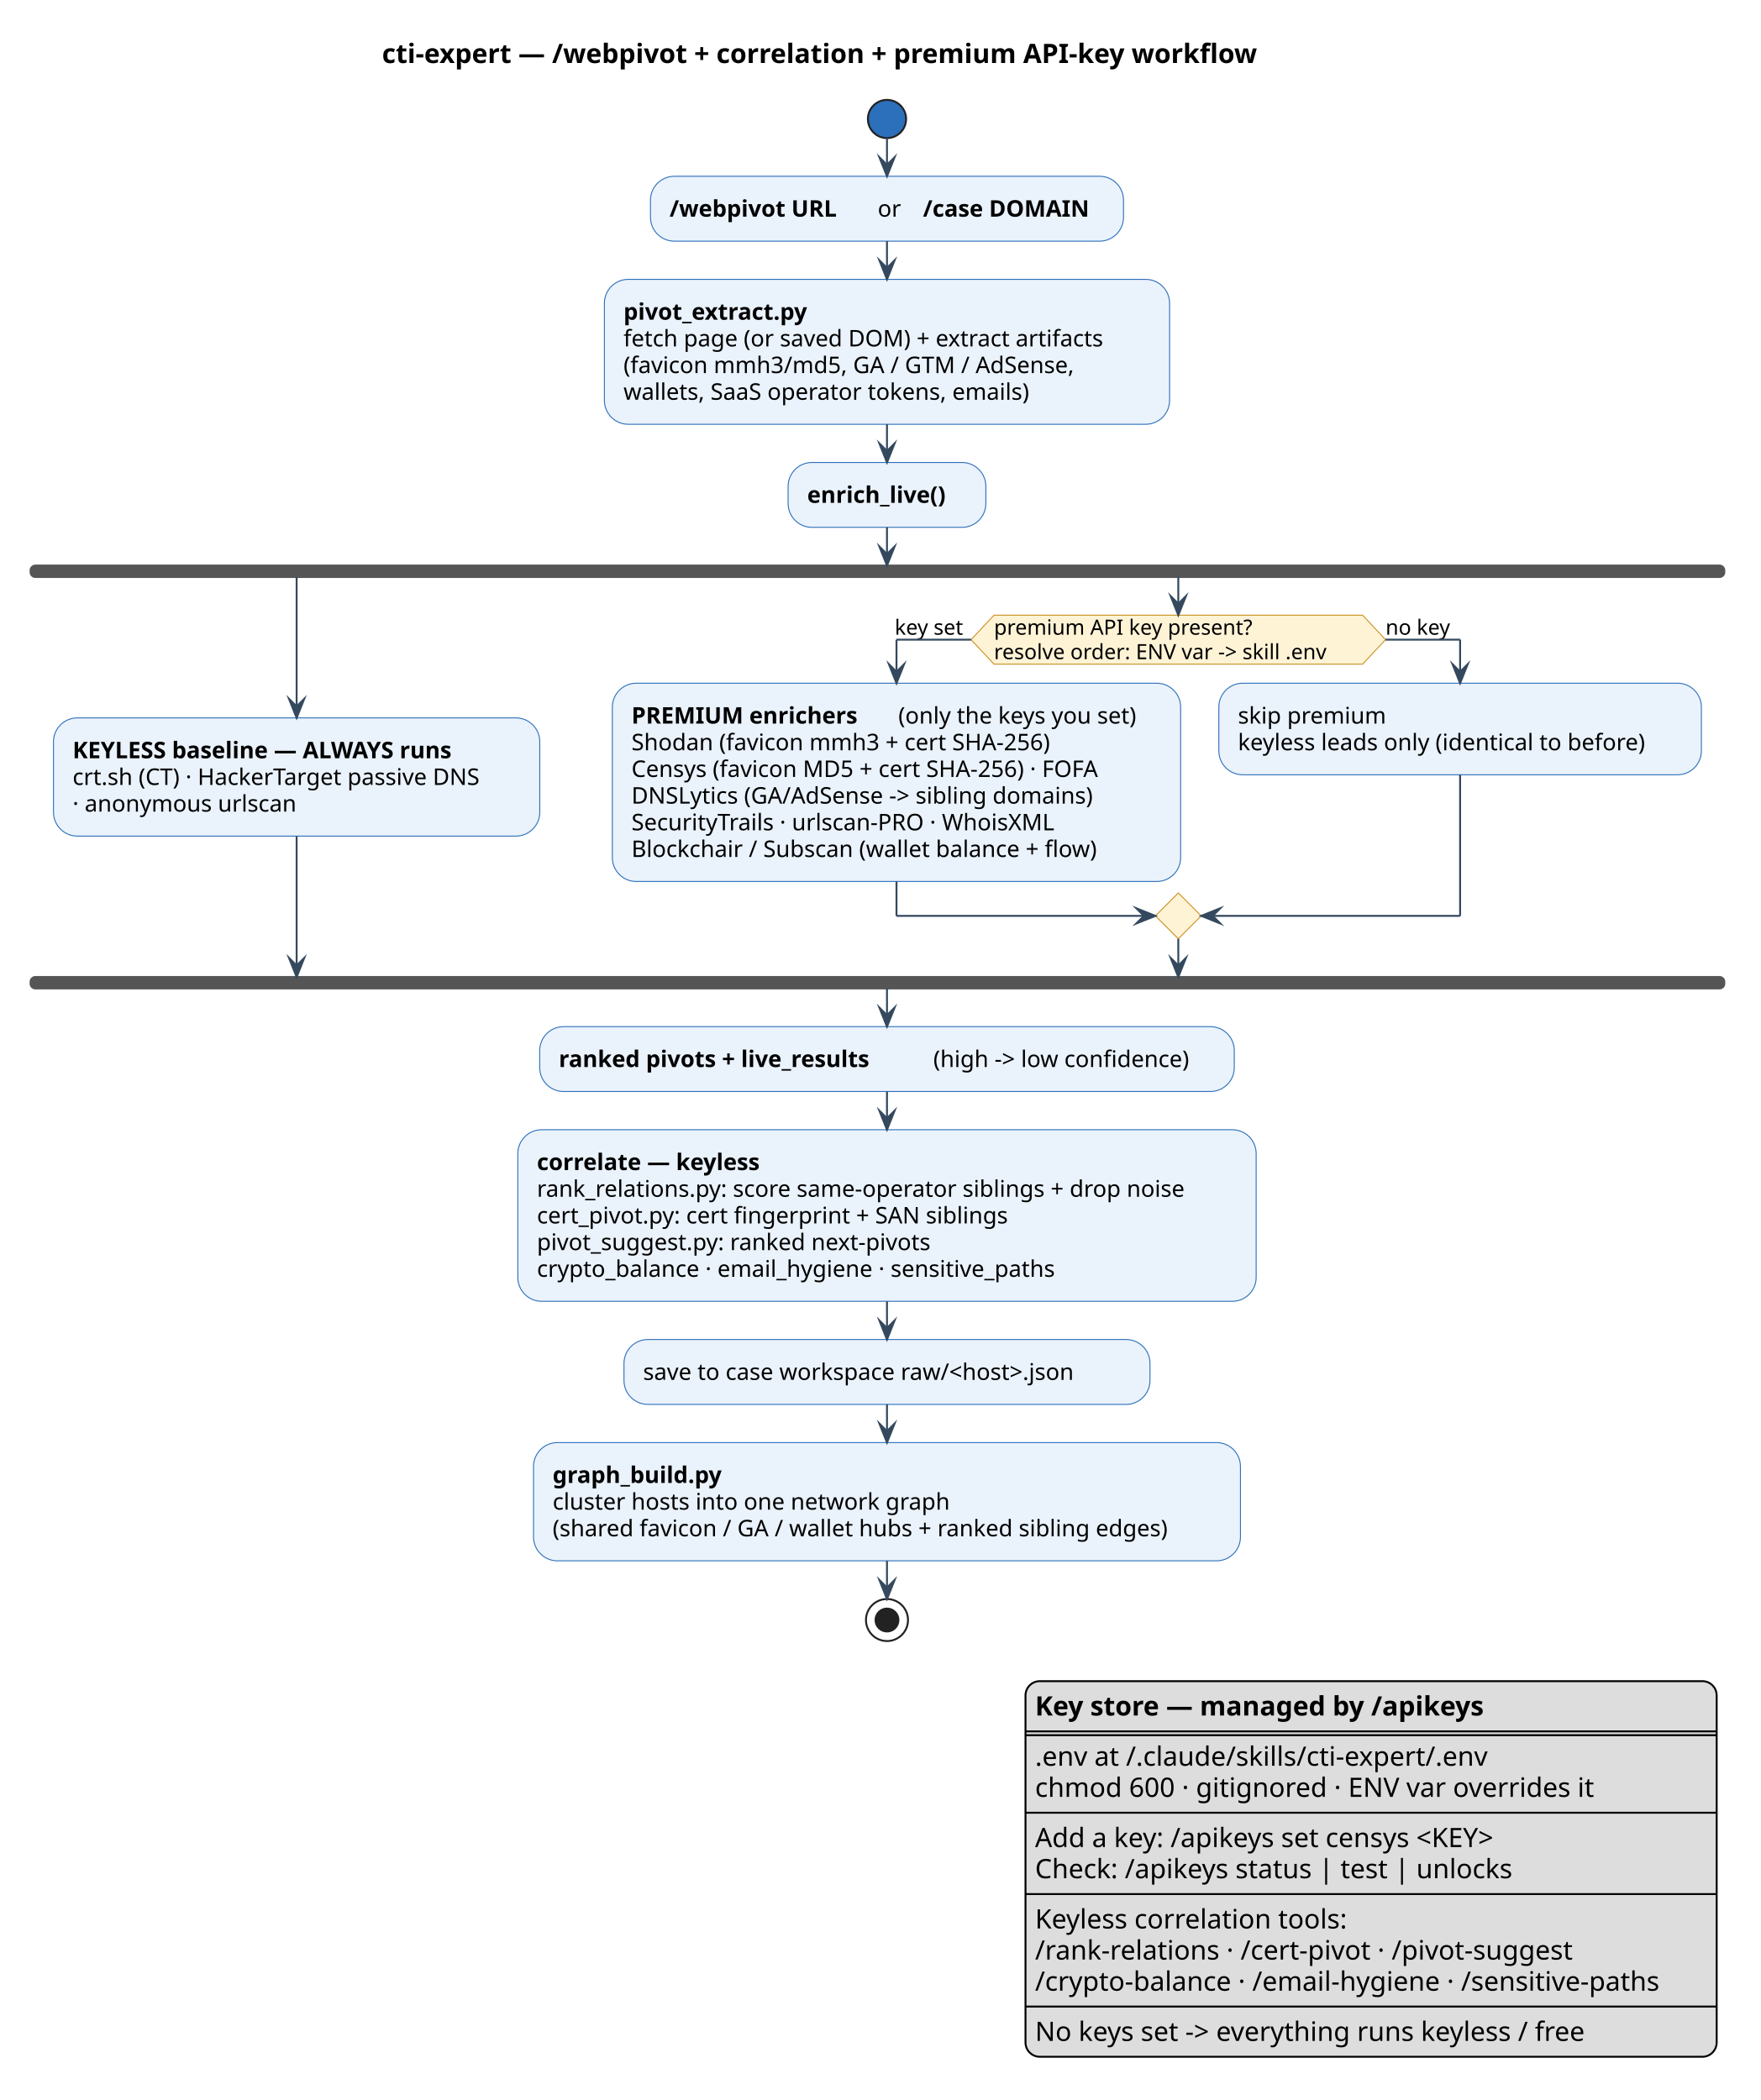
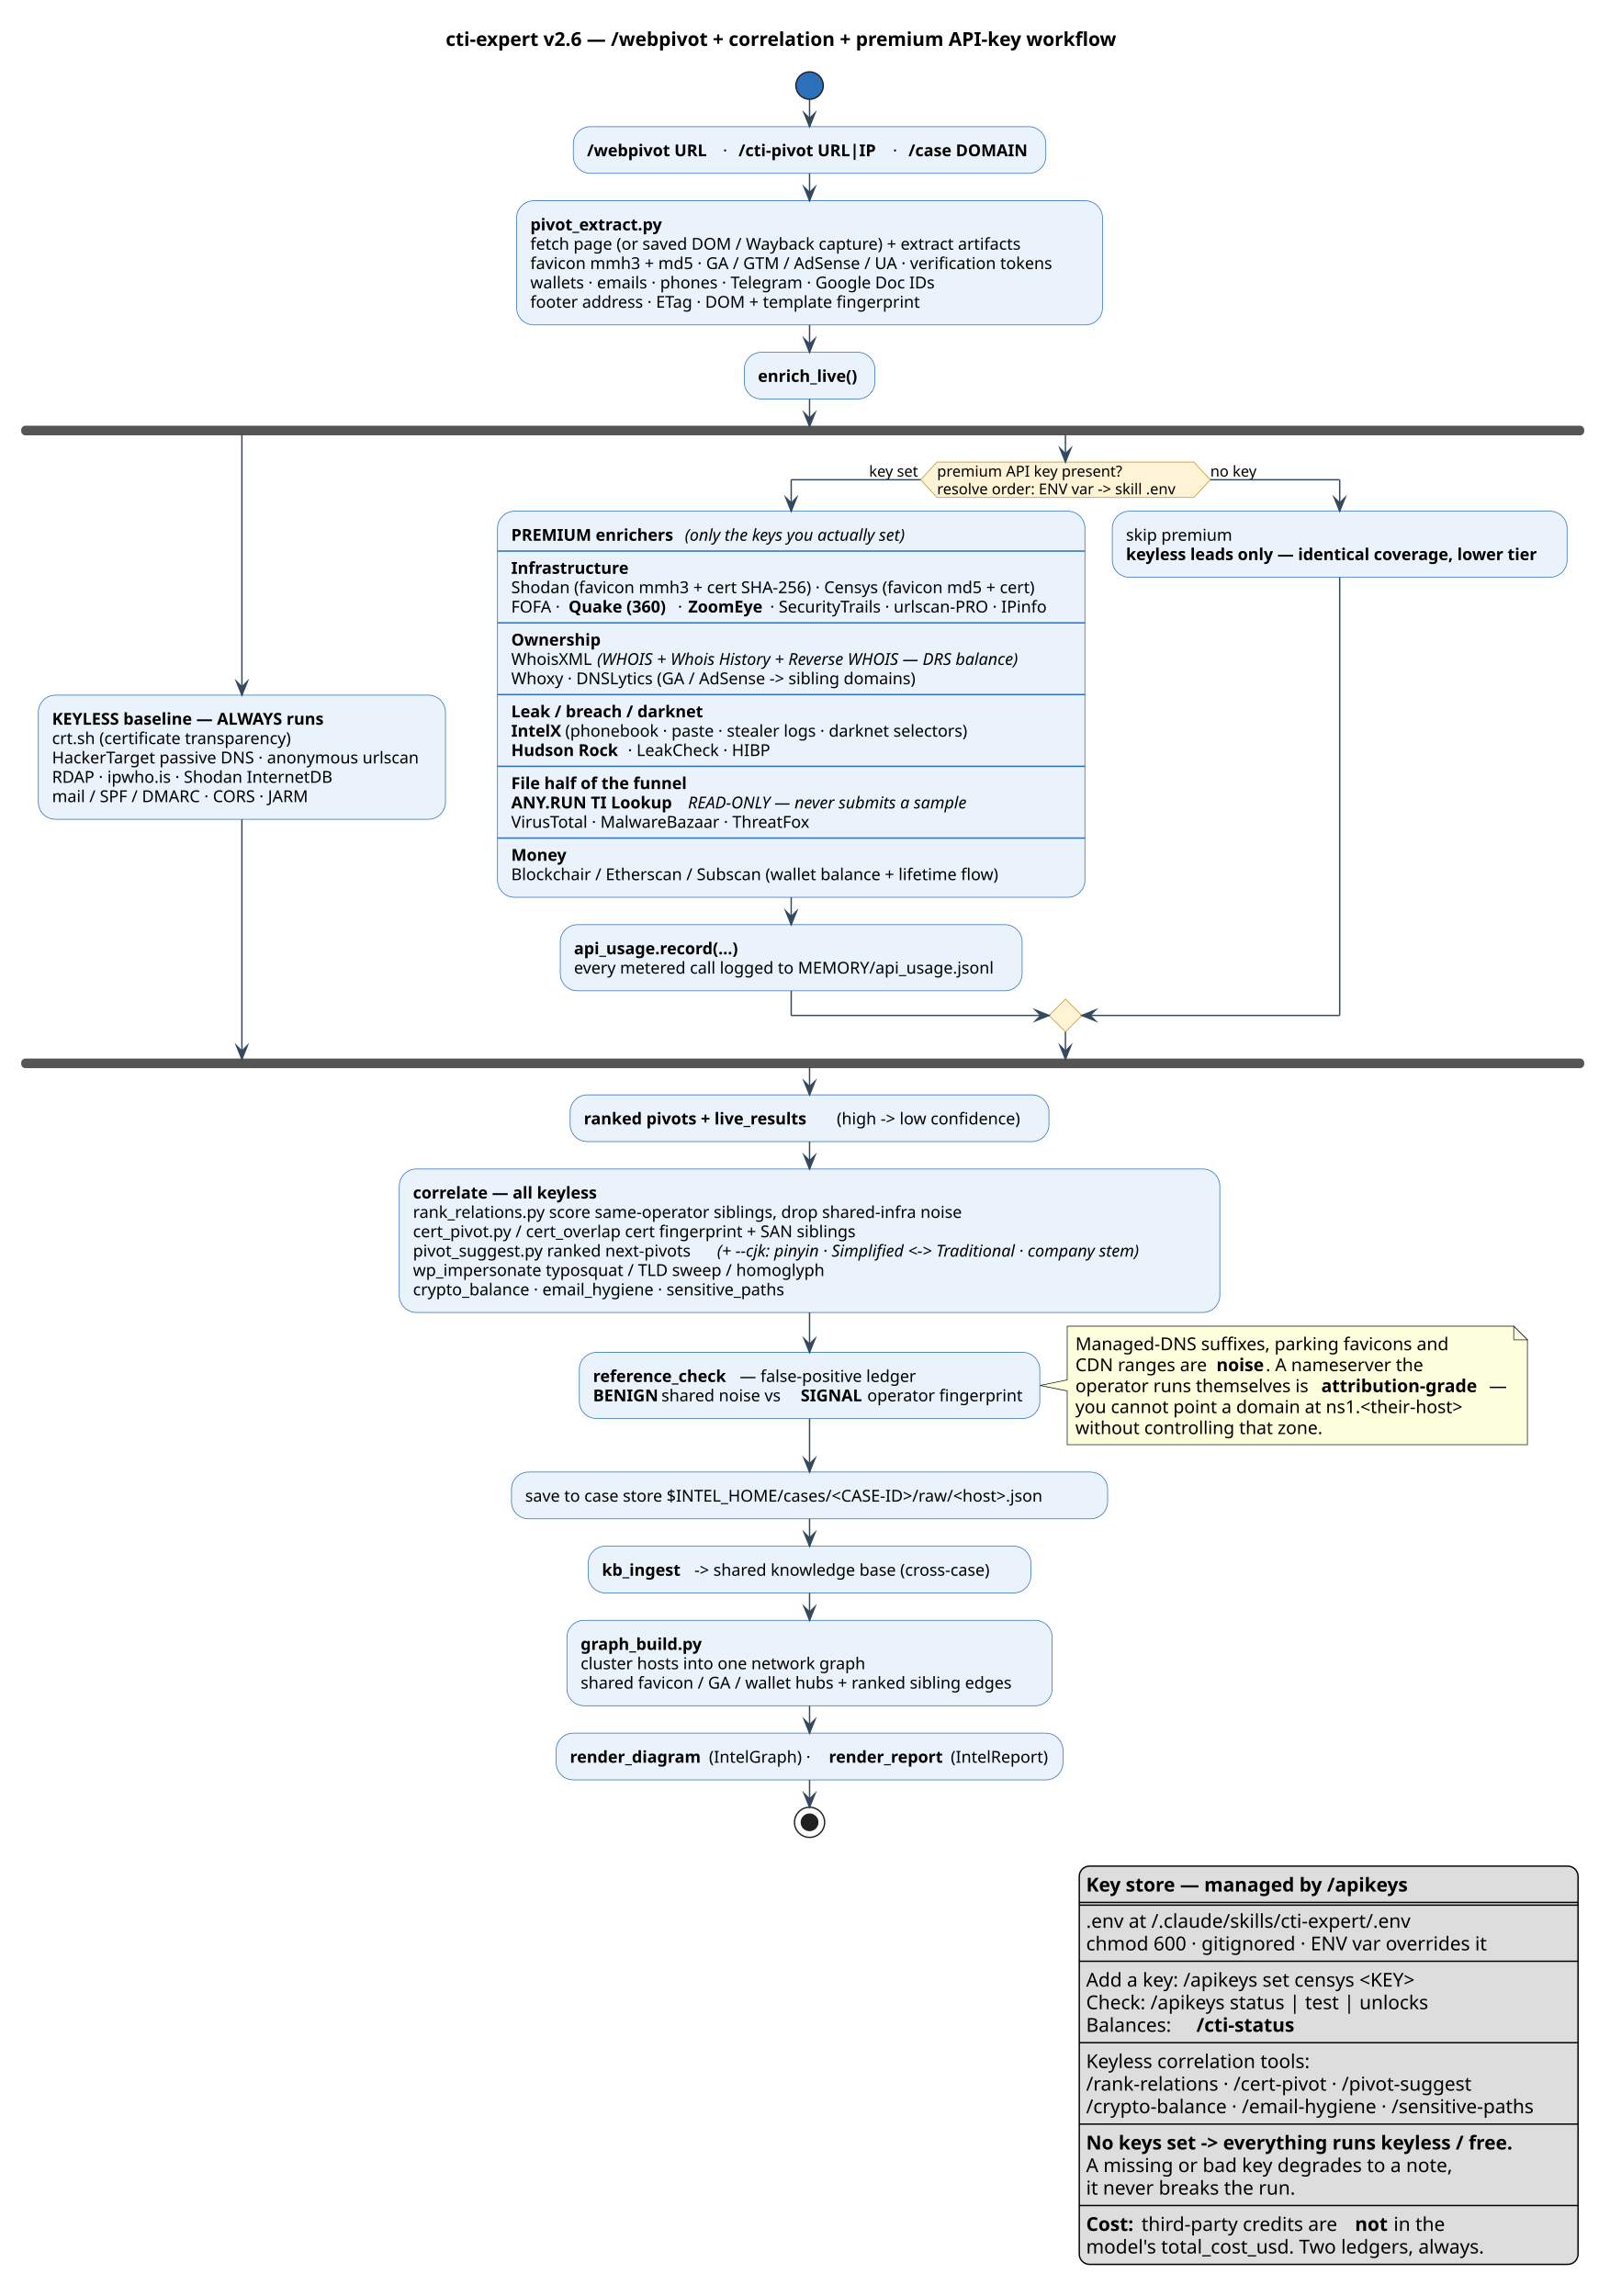
- <svg xmlns="http://www.w3.org/2000/svg" version="1.1" data-diagram-type="ACTIVITY" style="width:1440px;height:1718px;background:#FFFFFF;" width="1440.625px" height="1718.75px" viewBox="0 0 1440 1718" zoomAndPan="magnify" preserveAspectRatio="none" contentStyleType="text/css">
+ <svg xmlns="http://www.w3.org/2000/svg" contentStyleType="text/css" data-diagram-type="ACTIVITY" height="2620.312px" preserveAspectRatio="none" style="width:1837px;height:2620px;background:#FFFFFF;" version="1.1" viewBox="0 0 1837 2620" width="1837.5px" zoomAndPan="magnify">
  <defs />
-   <g font-family="sans-serif" lengthAdjust="spacing">
+   <g>
    <g class="title" data-source-line="1">
-       <text x="312.469" y="51.555" fill="#000" font-size="21.875" textLength="813.551" font-weight="700" font-family="'Segoe UI'">cti-expert — /webpivot + correlation + premium API-key workflow</text>
+       <text fill="#000000" font-family="'Segoe UI'" font-size="21.875" font-weight="700" lengthAdjust="spacing" textLength="817.824" x="508.617" y="52.399">cti-expert v2.6 — /webpivot + correlation + premium API-key workflow</text>
    </g>
-     <ellipse cx="725.494" cy="97.339" rx="15.625" ry="15.625" fill="#2C6FBB" style="stroke:#222;stroke-width:1.563;" />
-     <rect x="532.037" y="144.214" width="386.914" height="53.076" fill="#EAF2FB" style="stroke:#2C6FBB;stroke-width:0.781;" rx="19.531" ry="19.531" />
-     <text x="547.662" y="177.243" fill="#000" font-size="18.75" textLength="152.362" font-weight="700" font-family="'Segoe UI'">/webpivot URL</text>
-     <text x="717.905" y="177.243" fill="#000" font-size="18.75" textLength="19.18" font-family="'Segoe UI'">or</text>
-     <text x="754.965" y="177.243" fill="#000" font-size="18.75" textLength="148.361" font-weight="700" font-family="'Segoe UI'">/case DOMAIN</text>
-     <rect x="494.35" y="228.54" width="462.289" height="118.555" fill="#EAF2FB" style="stroke:#2C6FBB;stroke-width:0.781;" rx="19.531" ry="19.531" />
-     <text x="509.975" y="261.569" fill="#000" font-size="18.75" textLength="171.808" font-weight="700" font-family="'Segoe UI'">pivot_extract.py</text>
-     <text x="509.975" y="283.395" fill="#000" font-size="18.75" textLength="431.039" font-family="'Segoe UI'">fetch page (or saved DOM) + extract artifacts</text>
-     <text x="509.975" y="305.222" fill="#000" font-size="18.75" textLength="395.316" font-family="'Segoe UI'">(favicon mmh3/md5, GA / GTM / AdSense,</text>
-     <text x="509.975" y="327.048" fill="#000" font-size="18.75" textLength="360.745" font-family="'Segoe UI'">wallets, SaaS operator tokens, emails)</text>
-     <rect x="644.615" y="378.345" width="161.758" height="53.076" fill="#EAF2FB" style="stroke:#2C6FBB;stroke-width:0.781;" rx="19.531" ry="19.531" />
-     <text x="660.24" y="411.374" fill="#000" font-size="18.75" textLength="130.508" font-weight="700" font-family="'Segoe UI'">enrich_live()</text>
-     <rect x="25" y="462.671" width="1385.364" height="9.375" fill="#555" style="stroke:#555;stroke-width:1.563;" rx="3.906" ry="3.906" />
-     <rect x="43.75" y="587.292" width="397.745" height="96.729" fill="#EAF2FB" style="stroke:#2C6FBB;stroke-width:0.781;" rx="19.531" ry="19.531" />
-     <text x="59.375" y="620.322" fill="#000" font-size="18.75" textLength="362.247" font-weight="700" font-family="'Segoe UI'">KEYLESS baseline — ALWAYS runs</text>
-     <text x="59.375" y="642.148" fill="#000" font-size="18.75" textLength="366.495" font-family="'Segoe UI'">crt.sh (CT) · HackerTarget passive DNS</text>
-     <text x="59.375" y="663.974" fill="#000" font-size="18.75" textLength="195.346" font-family="'Segoe UI'">· anonymous urlscan</text>
-     <polygon points="813.007,503.296,1114.527,503.296,1133.277,523.303,1114.527,543.311,813.007,543.311,794.257,523.303,813.007,503.296" fill="#FFF3D6" style="stroke:#C8901F;stroke-width:0.781;stroke-linejoin:miter;stroke-miterlimit:10;" />
-     <text x="813.007" y="519.25" fill="#000" font-size="17.188" textLength="226.82" font-family="'Segoe UI'">premium API key present?</text>
-     <text x="813.007" y="539.257" fill="#000" font-size="17.188" textLength="301.52" font-family="'Segoe UI'">resolve order: ENV var -&gt; skill .env</text>
-     <text x="731.827" y="519.25" fill="#000" font-size="17.188" textLength="62.431" font-family="'Segoe UI'">key set</text>
-     <text x="1133.277" y="519.25" fill="#000" font-size="17.188" textLength="57.571" font-family="'Segoe UI'">no key</text>
-     <rect x="500.87" y="558.936" width="464.798" height="162.207" fill="#EAF2FB" style="stroke:#2C6FBB;stroke-width:0.781;" rx="19.531" ry="19.531" />
-     <text x="516.495" y="591.965" fill="#000" font-size="18.75" textLength="206.36" font-weight="700" font-family="'Segoe UI'">PREMIUM enrichers</text>
-     <text x="734.775" y="591.965" fill="#000" font-size="18.75" textLength="215.268" font-family="'Segoe UI'">(only the keys you set)</text>
-     <text x="516.495" y="613.791" fill="#000" font-size="18.75" textLength="377.362" font-family="'Segoe UI'">Shodan (favicon mmh3 + cert SHA-256)</text>
-     <text x="516.495" y="635.617" fill="#000" font-size="18.75" textLength="423.212" font-family="'Segoe UI'">Censys (favicon MD5 + cert SHA-256) · FOFA</text>
-     <text x="516.495" y="657.443" fill="#000" font-size="18.75" textLength="411.594" font-family="'Segoe UI'">DNSLytics (GA/AdSense -&gt; sibling domains)</text>
-     <text x="516.495" y="679.269" fill="#000" font-size="18.75" textLength="374.048" font-family="'Segoe UI'">SecurityTrails · urlscan-PRO · WhoisXML</text>
-     <text x="516.495" y="701.096" fill="#000" font-size="18.75" textLength="417.435" font-family="'Segoe UI'">Blockchair / Subscan (wallet balance + flow)</text>
-     <rect x="996.918" y="558.936" width="394.696" height="74.902" fill="#EAF2FB" style="stroke:#2C6FBB;stroke-width:0.781;" rx="19.531" ry="19.531" />
-     <text x="1012.543" y="591.965" fill="#000" font-size="18.75" textLength="128.467" font-family="'Segoe UI'">skip premium</text>
-     <text x="1012.543" y="613.791" fill="#000" font-size="18.75" textLength="363.446" font-family="'Segoe UI'">keyless leads only (identical to before)</text>
-     <polygon points="963.767,730.518,982.517,749.268,963.767,768.018,945.017,749.268,963.767,730.518" fill="#FFF3D6" style="stroke:#C8901F;stroke-width:0.781;stroke-linejoin:miter;stroke-miterlimit:10;" />
-     <rect x="25" y="799.268" width="1385.364" height="9.375" fill="#555" style="stroke:#555;stroke-width:1.563;" rx="3.906" ry="3.906" />
-     <rect x="441.441" y="839.893" width="568.106" height="53.076" fill="#EAF2FB" style="stroke:#2C6FBB;stroke-width:0.781;" rx="19.531" ry="19.531" />
-     <text x="457.066" y="872.922" fill="#000" font-size="18.75" textLength="294.415" font-weight="700" font-family="'Segoe UI'">ranked pivots + live_results</text>
-     <text x="763.402" y="872.922" fill="#000" font-size="18.75" textLength="230.521" font-family="'Segoe UI'">(high -&gt; low confidence)</text>
-     <rect x="423.543" y="924.219" width="603.903" height="140.381" fill="#EAF2FB" style="stroke:#2C6FBB;stroke-width:0.781;" rx="19.531" ry="19.531" />
-     <text x="439.168" y="957.248" fill="#000" font-size="18.75" textLength="206.644" font-weight="700" font-family="'Segoe UI'">correlate — keyless</text>
-     <text x="439.168" y="979.074" fill="#000" font-size="18.75" textLength="572.653" font-family="'Segoe UI'">rank_relations.py: score same-operator siblings + drop noise</text>
-     <text x="439.168" y="1000.9" fill="#000" font-size="18.75" textLength="419.504" font-family="'Segoe UI'">cert_pivot.py: cert fingerprint + SAN siblings</text>
-     <text x="439.168" y="1022.726" fill="#000" font-size="18.75" textLength="348.523" font-family="'Segoe UI'">pivot_suggest.py: ranked next-pivots</text>
-     <text x="439.168" y="1044.553" fill="#000" font-size="18.75" textLength="460.052" font-family="'Segoe UI'">crypto_balance · email_hygiene · sensitive_paths</text>
-     <rect x="510.371" y="1095.85" width="430.246" height="53.076" fill="#EAF2FB" style="stroke:#2C6FBB;stroke-width:0.781;" rx="19.531" ry="19.531" />
-     <text x="525.996" y="1128.879" fill="#000" font-size="18.75" textLength="398.996" font-family="'Segoe UI'">save to case workspace   raw/&lt;host&gt;.json</text>
-     <rect x="436.392" y="1180.176" width="578.204" height="96.729" fill="#EAF2FB" style="stroke:#2C6FBB;stroke-width:0.781;" rx="19.531" ry="19.531" />
-     <text x="452.017" y="1213.205" fill="#000" font-size="18.75" textLength="157.278" font-weight="700" font-family="'Segoe UI'">graph_build.py</text>
-     <text x="452.017" y="1235.031" fill="#000" font-size="18.75" textLength="345.648" font-family="'Segoe UI'">cluster hosts into one network graph</text>
-     <text x="452.017" y="1256.857" fill="#000" font-size="18.75" textLength="546.954" font-family="'Segoe UI'">(shared favicon / GA / wallet hubs + ranked sibling edges)</text>
-     <ellipse cx="725.494" cy="1325.342" rx="17.188" ry="17.188" fill="none" style="stroke:#222;stroke-width:1.563;" />
-     <ellipse cx="725.494" cy="1325.342" rx="9.375" ry="9.375" fill="#222" style="stroke:#222;stroke-width:1.563;" />
-     <line x1="725.494" y1="112.964" x2="725.494" y2="144.214" style="stroke:#34495E;stroke-width:1.563;" />
-     <polygon points="719.244,128.589,725.494,144.214,731.744,128.589,725.494,134.839" fill="#34495E" style="stroke:#34495E;stroke-width:1.563;stroke-linejoin:miter;stroke-miterlimit:10;" />
-     <line x1="725.494" y1="197.29" x2="725.494" y2="228.54" style="stroke:#34495E;stroke-width:1.563;" />
-     <polygon points="719.244,212.915,725.494,228.54,731.744,212.915,725.494,219.165" fill="#34495E" style="stroke:#34495E;stroke-width:1.563;stroke-linejoin:miter;stroke-miterlimit:10;" />
-     <line x1="725.494" y1="347.095" x2="725.494" y2="378.345" style="stroke:#34495E;stroke-width:1.563;" />
-     <polygon points="719.244,362.72,725.494,378.345,731.744,362.72,725.494,368.97" fill="#34495E" style="stroke:#34495E;stroke-width:1.563;stroke-linejoin:miter;stroke-miterlimit:10;" />
-     <line x1="794.257" y1="523.303" x2="733.269" y2="523.303" style="stroke:#34495E;stroke-width:1.563;" />
-     <line x1="733.269" y1="523.303" x2="733.269" y2="558.936" style="stroke:#34495E;stroke-width:1.563;" />
-     <polygon points="727.019,543.311,733.269,558.936,739.519,543.311,733.269,549.561" fill="#34495E" style="stroke:#34495E;stroke-width:1.563;stroke-linejoin:miter;stroke-miterlimit:10;" />
-     <line x1="1133.277" y1="523.303" x2="1194.266" y2="523.303" style="stroke:#34495E;stroke-width:1.563;" />
-     <line x1="1194.266" y1="523.303" x2="1194.266" y2="558.936" style="stroke:#34495E;stroke-width:1.563;" />
-     <polygon points="1188.016,543.311,1194.266,558.936,1200.516,543.311,1194.266,549.561" fill="#34495E" style="stroke:#34495E;stroke-width:1.563;stroke-linejoin:miter;stroke-miterlimit:10;" />
-     <line x1="733.269" y1="721.143" x2="733.269" y2="749.268" style="stroke:#34495E;stroke-width:1.563;" />
-     <line x1="733.269" y1="749.268" x2="945.017" y2="749.268" style="stroke:#34495E;stroke-width:1.563;" />
-     <polygon points="929.392,743.018,945.017,749.268,929.392,755.518,935.642,749.268" fill="#34495E" style="stroke:#34495E;stroke-width:1.563;stroke-linejoin:miter;stroke-miterlimit:10;" />
-     <line x1="1194.266" y1="633.838" x2="1194.266" y2="749.268" style="stroke:#34495E;stroke-width:1.563;" />
-     <line x1="1194.266" y1="749.268" x2="982.517" y2="749.268" style="stroke:#34495E;stroke-width:1.563;" />
-     <polygon points="998.142,743.018,982.517,749.268,998.142,755.518,991.892,749.268" fill="#34495E" style="stroke:#34495E;stroke-width:1.563;stroke-linejoin:miter;stroke-miterlimit:10;" />
-     <line x1="242.622" y1="472.046" x2="242.622" y2="587.292" style="stroke:#34495E;stroke-width:1.563;" />
-     <polygon points="236.372,571.667,242.622,587.292,248.872,571.667,242.622,577.917" fill="#34495E" style="stroke:#34495E;stroke-width:1.563;stroke-linejoin:miter;stroke-miterlimit:10;" />
-     <line x1="963.767" y1="472.046" x2="963.767" y2="503.296" style="stroke:#34495E;stroke-width:1.563;" />
-     <polygon points="957.517,487.671,963.767,503.296,970.017,487.671,963.767,493.921" fill="#34495E" style="stroke:#34495E;stroke-width:1.563;stroke-linejoin:miter;stroke-miterlimit:10;" />
-     <line x1="242.622" y1="684.021" x2="242.622" y2="799.268" style="stroke:#34495E;stroke-width:1.563;" />
-     <polygon points="236.372,783.643,242.622,799.268,248.872,783.643,242.622,789.893" fill="#34495E" style="stroke:#34495E;stroke-width:1.563;stroke-linejoin:miter;stroke-miterlimit:10;" />
-     <line x1="963.767" y1="768.018" x2="963.767" y2="799.268" style="stroke:#34495E;stroke-width:1.563;" />
-     <polygon points="957.517,783.643,963.767,799.268,970.017,783.643,963.767,789.893" fill="#34495E" style="stroke:#34495E;stroke-width:1.563;stroke-linejoin:miter;stroke-miterlimit:10;" />
-     <line x1="725.494" y1="431.421" x2="725.494" y2="462.671" style="stroke:#34495E;stroke-width:1.563;" />
-     <polygon points="719.244,447.046,725.494,462.671,731.744,447.046,725.494,453.296" fill="#34495E" style="stroke:#34495E;stroke-width:1.563;stroke-linejoin:miter;stroke-miterlimit:10;" />
-     <line x1="725.494" y1="808.643" x2="725.494" y2="839.893" style="stroke:#34495E;stroke-width:1.563;" />
-     <polygon points="719.244,824.268,725.494,839.893,731.744,824.268,725.494,830.518" fill="#34495E" style="stroke:#34495E;stroke-width:1.563;stroke-linejoin:miter;stroke-miterlimit:10;" />
-     <line x1="725.494" y1="892.969" x2="725.494" y2="924.219" style="stroke:#34495E;stroke-width:1.563;" />
-     <polygon points="719.244,908.594,725.494,924.219,731.744,908.594,725.494,914.844" fill="#34495E" style="stroke:#34495E;stroke-width:1.563;stroke-linejoin:miter;stroke-miterlimit:10;" />
-     <line x1="725.494" y1="1064.6" x2="725.494" y2="1095.85" style="stroke:#34495E;stroke-width:1.563;" />
-     <polygon points="719.244,1080.225,725.494,1095.85,731.744,1080.225,725.494,1086.475" fill="#34495E" style="stroke:#34495E;stroke-width:1.563;stroke-linejoin:miter;stroke-miterlimit:10;" />
-     <line x1="725.494" y1="1148.926" x2="725.494" y2="1180.176" style="stroke:#34495E;stroke-width:1.563;" />
-     <polygon points="719.244,1164.551,725.494,1180.176,731.744,1164.551,725.494,1170.801" fill="#34495E" style="stroke:#34495E;stroke-width:1.563;stroke-linejoin:miter;stroke-miterlimit:10;" />
-     <line x1="725.494" y1="1276.904" x2="725.494" y2="1308.154" style="stroke:#34495E;stroke-width:1.563;" />
-     <polygon points="719.244,1292.529,725.494,1308.154,731.744,1292.529,725.494,1298.779" fill="#34495E" style="stroke:#34495E;stroke-width:1.563;stroke-linejoin:miter;stroke-miterlimit:10;" />
-     <g class="legend" data-source-line="36">
-       <rect x="838.783" y="1375.342" width="565.331" height="307.3" fill="#DDD" style="stroke:#000;stroke-width:1.563;" rx="11.719" ry="11.719" />
-       <text x="846.596" y="1403.459" fill="#000" font-size="21.875" textLength="416.661" font-weight="700" font-family="'Segoe UI'">Key store — managed by /apikeys</text>
-       <line x1="838.783" y1="1416.431" x2="1404.114" y2="1416.431" style="stroke:#000;stroke-width:1.563;" />
-       <line x1="838.783" y1="1419.556" x2="1404.114" y2="1419.556" style="stroke:#000;stroke-width:1.563;" />
-       <text x="846.596" y="1444.548" fill="#000" font-size="21.875" textLength="399.069" font-family="'Segoe UI'">.env at /.claude/skills/cti-expert/.env</text>
-       <text x="846.596" y="1470.012" fill="#000" font-size="21.875" textLength="495.584" font-family="'Segoe UI'">chmod 600 · gitignored · ENV var overrides it</text>
-       <line x1="838.783" y1="1482.983" x2="1404.114" y2="1482.983" style="stroke:#000;stroke-width:1.563;" />
-       <text x="846.596" y="1511.101" fill="#000" font-size="21.875" textLength="436.122" font-family="'Segoe UI'">Add a key:   /apikeys set censys &lt;KEY&gt;</text>
-       <text x="846.596" y="1536.565" fill="#000" font-size="21.875" textLength="456.555" font-family="'Segoe UI'">Check:       /apikeys status | test | unlocks</text>
-       <line x1="838.783" y1="1549.536" x2="1404.114" y2="1549.536" style="stroke:#000;stroke-width:1.563;" />
-       <text x="846.596" y="1577.654" fill="#000" font-size="21.875" textLength="275.414" font-family="'Segoe UI'">Keyless correlation tools:</text>
-       <text x="846.596" y="1603.117" fill="#000" font-size="21.875" textLength="470.932" font-family="'Segoe UI'">/rank-relations · /cert-pivot · /pivot-suggest</text>
-       <text x="846.596" y="1628.581" fill="#000" font-size="21.875" textLength="549.706" font-family="'Segoe UI'">/crypto-balance · /email-hygiene · /sensitive-paths</text>
-       <line x1="838.783" y1="1641.553" x2="1404.114" y2="1641.553" style="stroke:#000;stroke-width:1.563;" />
-       <text x="846.596" y="1669.67" fill="#000" font-size="21.875" textLength="507.974" font-family="'Segoe UI'">No keys set  -&gt;  everything runs keyless / free</text>
+     <ellipse cx="923.779" cy="97.638" fill="#2C6FBB" rx="15.625" ry="15.625" style="stroke:#222222;stroke-width:1.562;" />
+     <rect fill="#EAF2FB" height="53.333" rx="19.531" ry="19.531" style="stroke:#2C6FBB;stroke-width:0.781;" width="539.185" x="654.187" y="144.513" />
+     <text fill="#000000" font-family="'Segoe UI'" font-size="18.75" font-weight="700" lengthAdjust="spacing" textLength="143.234" x="669.812" y="178.265">/webpivot URL</text>
+     <text fill="#000000" font-family="'Segoe UI'" font-size="18.75" lengthAdjust="spacing" textLength="5.933" x="824.912" y="178.265">·</text>
+     <text fill="#000000" font-family="'Segoe UI'" font-size="18.75" font-weight="700" lengthAdjust="spacing" textLength="164.246" x="842.709" y="178.265">/cti-pivot URL|IP</text>
+     <text fill="#000000" font-family="'Segoe UI'" font-size="18.75" lengthAdjust="spacing" textLength="5.933" x="1018.82" y="178.265">·</text>
+     <text fill="#000000" font-family="'Segoe UI'" font-size="18.75" font-weight="700" lengthAdjust="spacing" textLength="141.129" x="1036.618" y="178.265">/case DOMAIN</text>
+     <rect fill="#EAF2FB" height="141.663" rx="19.531" ry="19.531" style="stroke:#2C6FBB;stroke-width:0.781;" width="668.494" x="589.533" y="229.095" />
+     <text fill="#000000" font-family="'Segoe UI'" font-size="18.75" font-weight="700" lengthAdjust="spacing" textLength="153.369" x="605.158" y="262.848">pivot_extract.py</text>
+     <text fill="#000000" font-family="'Segoe UI'" font-size="18.75" lengthAdjust="spacing" textLength="586.88" x="605.158" y="284.93">fetch page (or saved DOM / Wayback capture) + extract artifacts</text>
+     <text fill="#000000" font-family="'Segoe UI'" font-size="18.75" lengthAdjust="spacing" textLength="637.244" x="605.158" y="307.013">favicon mmh3 + md5 · GA / GTM / AdSense / UA · verification tokens</text>
+     <text fill="#000000" font-family="'Segoe UI'" font-size="18.75" lengthAdjust="spacing" textLength="484.717" x="605.158" y="329.096">wallets · emails · phones · Telegram · Google Doc IDs</text>
+     <text fill="#000000" font-family="'Segoe UI'" font-size="18.75" lengthAdjust="spacing" textLength="466.608" x="605.158" y="351.178">footer address · ETag · DOM + template fingerprint</text>
+     <rect fill="#EAF2FB" height="53.333" rx="19.531" ry="19.531" style="stroke:#2C6FBB;stroke-width:0.781;" width="149.042" x="849.258" y="402.008" />
+     <text fill="#000000" font-family="'Segoe UI'" font-size="18.75" font-weight="700" lengthAdjust="spacing" textLength="117.792" x="864.883" y="435.76">enrich_live()</text>
+     <rect fill="#555555" height="9.375" rx="3.906" ry="3.906" style="stroke:#555555;stroke-width:1.562;" width="1781.934" x="25" y="486.591" />
+     <rect fill="#EAF2FB" height="141.663" rx="19.531" ry="19.531" style="stroke:#2C6FBB;stroke-width:0.781;" width="464.569" x="43.75" y="793.234" />
+     <text fill="#000000" font-family="'Segoe UI'" font-size="18.75" font-weight="700" lengthAdjust="spacing" textLength="327.832" x="59.375" y="826.987">KEYLESS baseline — ALWAYS runs</text>
+     <text fill="#000000" font-family="'Segoe UI'" font-size="18.75" lengthAdjust="spacing" textLength="282.907" x="59.375" y="849.069">crt.sh (certificate transparency)</text>
+     <text fill="#000000" font-family="'Segoe UI'" font-size="18.75" lengthAdjust="spacing" textLength="433.319" x="59.375" y="871.152">HackerTarget passive DNS · anonymous urlscan</text>
+     <text fill="#000000" font-family="'Segoe UI'" font-size="18.75" lengthAdjust="spacing" textLength="329.599" x="59.375" y="893.234">RDAP · ipwho.is · Shodan InternetDB</text>
+     <text fill="#000000" font-family="'Segoe UI'" font-size="18.75" lengthAdjust="spacing" textLength="312.433" x="59.375" y="915.317">mail / SPF / DMARC · CORS · JARM</text>
+     <polygon fill="#FFF3D6" points="1069.259,527.216,1362.278,527.216,1381.028,547.458,1362.278,567.7,1069.259,567.7,1050.509,547.458,1069.259,527.216" style="stroke:#C8901F;stroke-width:0.781;stroke-linejoin:miter;stroke-miterlimit:10;" />
+     <text fill="#000000" font-family="'Segoe UI'" font-size="17.188" lengthAdjust="spacing" textLength="216.489" x="1069.259" y="543.832">premium API key present?</text>
+     <text fill="#000000" font-family="'Segoe UI'" font-size="17.188" lengthAdjust="spacing" textLength="293.018" x="1069.259" y="564.075">resolve order: ENV var -&gt; skill .env</text>
+     <text fill="#000000" font-family="'Segoe UI'" font-size="17.188" lengthAdjust="spacing" textLength="58.805" x="991.704" y="543.832">key set</text>
+     <text fill="#000000" font-family="'Segoe UI'" font-size="17.188" lengthAdjust="spacing" textLength="55.264" x="1381.028" y="543.832">no key</text>
+     <rect fill="#EAF2FB" height="440.613" rx="19.531" ry="19.531" style="stroke:#2C6FBB;stroke-width:0.781;" width="670.279" x="567.694" y="583.325" />
+     <text fill="#000000" font-family="'Segoe UI'" font-size="18.75" font-weight="700" lengthAdjust="spacing" textLength="186.264" x="583.319" y="617.078">PREMIUM enrichers</text>
+     <text fill="#000000" font-family="'Segoe UI'" font-size="18.75" lengthAdjust="spacing" textLength="11.865" x="769.583" y="617.078">  </text>
+     <text fill="#000000" font-family="'Segoe UI'" font-size="18.75" font-style="italic" lengthAdjust="spacing" textLength="279.648" x="781.448" y="617.078">(only the keys you actually set)</text>
+     <line style="stroke:#2C6FBB;stroke-width:1.562;" x1="567.694" x2="1237.973" y1="628.845" y2="628.845" />
+     <text fill="#000000" font-family="'Segoe UI'" font-size="18.75" font-weight="700" lengthAdjust="spacing" textLength="134.29" x="583.319" y="654.785">Infrastructure</text>
+     <text fill="#000000" font-family="'Segoe UI'" font-size="18.75" lengthAdjust="spacing" textLength="639.029" x="583.319" y="676.868">Shodan (favicon mmh3 + cert SHA-256) · Censys (favicon md5 + cert)</text>
+     <text fill="#000000" font-family="'Segoe UI'" font-size="18.75" lengthAdjust="spacing" textLength="59.473" x="583.319" y="698.95">FOFA ·</text>
+     <text fill="#000000" font-family="'Segoe UI'" font-size="18.75" font-weight="700" lengthAdjust="spacing" textLength="118.817" x="648.724" y="698.95">Quake (360)</text>
+     <text fill="#000000" font-family="'Segoe UI'" font-size="18.75" lengthAdjust="spacing" textLength="5.933" x="773.474" y="698.95">·</text>
+     <text fill="#000000" font-family="'Segoe UI'" font-size="18.75" font-weight="700" lengthAdjust="spacing" textLength="87.396" x="785.339" y="698.95">ZoomEye</text>
+     <text fill="#000000" font-family="'Segoe UI'" font-size="18.75" lengthAdjust="spacing" textLength="334.177" x="878.668" y="698.95">· SecurityTrails · urlscan-PRO · IPinfo</text>
+     <line style="stroke:#2C6FBB;stroke-width:1.562;" x1="567.694" x2="1237.973" y1="710.718" y2="710.718" />
+     <text fill="#000000" font-family="'Segoe UI'" font-size="18.75" font-weight="700" lengthAdjust="spacing" textLength="104.874" x="583.319" y="736.658">Ownership</text>
+     <text fill="#000000" font-family="'Segoe UI'" font-size="18.75" lengthAdjust="spacing" textLength="92.056" x="583.319" y="758.74">WhoisXML</text>
+     <text fill="#000000" font-family="'Segoe UI'" font-size="18.75" font-style="italic" lengthAdjust="spacing" textLength="528.589" x="681.308" y="758.74">(WHOIS + Whois History + Reverse WHOIS — DRS balance)</text>
+     <text fill="#000000" font-family="'Segoe UI'" font-size="18.75" lengthAdjust="spacing" textLength="493.195" x="583.319" y="780.823">Whoxy · DNSLytics (GA / AdSense -&gt; sibling domains)</text>
+     <line style="stroke:#2C6FBB;stroke-width:1.562;" x1="567.694" x2="1237.973" y1="792.59" y2="792.59" />
+     <text fill="#000000" font-family="'Segoe UI'" font-size="18.75" font-weight="700" lengthAdjust="spacing" textLength="230.685" x="583.319" y="818.53">Leak / breach / darknet</text>
+     <text fill="#000000" font-family="'Segoe UI'" font-size="18.75" font-weight="700" lengthAdjust="spacing" textLength="55.719" x="583.319" y="840.613">IntelX</text>
+     <text fill="#000000" font-family="'Segoe UI'" font-size="18.75" lengthAdjust="spacing" textLength="479.672" x="644.971" y="840.613">(phonebook · paste · stealer logs · darknet selectors)</text>
+     <text fill="#000000" font-family="'Segoe UI'" font-size="18.75" font-weight="700" lengthAdjust="spacing" textLength="127.194" x="583.319" y="862.695">Hudson Rock</text>
+     <text fill="#000000" font-family="'Segoe UI'" font-size="18.75" lengthAdjust="spacing" textLength="167.368" x="716.446" y="862.695">· LeakCheck · HIBP</text>
+     <line style="stroke:#2C6FBB;stroke-width:1.562;" x1="567.694" x2="1237.973" y1="874.463" y2="874.463" />
+     <text fill="#000000" font-family="'Segoe UI'" font-size="18.75" font-weight="700" lengthAdjust="spacing" textLength="208.319" x="583.319" y="900.403">File half of the funnel</text>
+     <text fill="#000000" font-family="'Segoe UI'" font-size="18.75" font-weight="700" lengthAdjust="spacing" textLength="189.844" x="583.319" y="922.485">ANY.RUN TI Lookup</text>
+     <text fill="#000000" font-family="'Segoe UI'" font-size="18.75" lengthAdjust="spacing" textLength="11.865" x="773.163" y="922.485">  </text>
+     <text fill="#000000" font-family="'Segoe UI'" font-size="18.75" font-style="italic" lengthAdjust="spacing" textLength="356.195" x="785.028" y="922.485">READ-ONLY — never submits a sample</text>
+     <text fill="#000000" font-family="'Segoe UI'" font-size="18.75" lengthAdjust="spacing" textLength="355.463" x="583.319" y="944.568">VirusTotal · MalwareBazaar · ThreatFox</text>
+     <line style="stroke:#2C6FBB;stroke-width:1.562;" x1="567.694" x2="1237.973" y1="956.335" y2="956.335" />
+     <text fill="#000000" font-family="'Segoe UI'" font-size="18.75" font-weight="700" lengthAdjust="spacing" textLength="63.226" x="583.319" y="982.275">Money</text>
+     <text fill="#000000" font-family="'Segoe UI'" font-size="18.75" lengthAdjust="spacing" textLength="585.461" x="583.319" y="1004.358">Blockchair / Etherscan / Subscan (wallet balance + lifetime flow)</text>
+     <rect fill="#EAF2FB" height="75.415" rx="19.531" ry="19.531" style="stroke:#2C6FBB;stroke-width:0.781;" width="527.008" x="639.33" y="1055.188" />
+     <text fill="#000000" font-family="'Segoe UI'" font-size="18.75" font-weight="700" lengthAdjust="spacing" textLength="191.052" x="654.955" y="1088.94">api_usage.record(...)</text>
+     <text fill="#000000" font-family="'Segoe UI'" font-size="18.75" lengthAdjust="spacing" textLength="495.758" x="654.955" y="1111.023">every metered call logged to MEMORY/api_usage.jsonl</text>
+     <rect fill="#EAF2FB" height="75.415" rx="19.531" ry="19.531" style="stroke:#2C6FBB;stroke-width:0.781;" width="518.961" x="1269.223" y="583.325" />
+     <text fill="#000000" font-family="'Segoe UI'" font-size="18.75" lengthAdjust="spacing" textLength="125.656" x="1284.848" y="617.078">skip premium</text>
+     <text fill="#000000" font-family="'Segoe UI'" font-size="18.75" font-weight="700" lengthAdjust="spacing" textLength="487.711" x="1284.848" y="639.16">keyless leads only — identical coverage, lower tier</text>
+     <polygon fill="#FFF3D6" points="1215.768,1139.978,1234.518,1158.728,1215.768,1177.478,1197.018,1158.728,1215.768,1139.978" style="stroke:#C8901F;stroke-width:0.781;stroke-linejoin:miter;stroke-miterlimit:10;" />
+     <rect fill="#555555" height="9.375" rx="3.906" ry="3.906" style="stroke:#555555;stroke-width:1.562;" width="1781.934" x="25" y="1208.728" />
+     <rect fill="#EAF2FB" height="53.333" rx="19.531" ry="19.531" style="stroke:#2C6FBB;stroke-width:0.781;" width="546.381" x="650.589" y="1249.353" />
+     <text fill="#000000" font-family="'Segoe UI'" font-size="18.75" font-weight="700" lengthAdjust="spacing" textLength="270.813" x="666.214" y="1283.105">ranked pivots + live_results</text>
+     <text fill="#000000" font-family="'Segoe UI'" font-size="18.75" lengthAdjust="spacing" textLength="226.52" x="954.825" y="1283.105">(high -&gt; low confidence)</text>
+     <rect fill="#EAF2FB" height="163.745" rx="19.531" ry="19.531" style="stroke:#2C6FBB;stroke-width:0.781;" width="936.313" x="455.623" y="1333.936" />
+     <text fill="#000000" font-family="'Segoe UI'" font-size="18.75" font-weight="700" lengthAdjust="spacing" textLength="218.271" x="471.248" y="1367.688">correlate — all keyless</text>
+     <text fill="#000000" font-family="'Segoe UI'" font-size="18.75" lengthAdjust="spacing" textLength="665.698" x="471.248" y="1389.771">rank_relations.py  score same-operator siblings, drop shared-infra noise</text>
+     <text fill="#000000" font-family="'Segoe UI'" font-size="18.75" lengthAdjust="spacing" textLength="539.749" x="471.248" y="1411.853">cert_pivot.py / cert_overlap  cert fingerprint + SAN siblings</text>
+     <text fill="#000000" font-family="'Segoe UI'" font-size="18.75" lengthAdjust="spacing" textLength="341.08" x="471.248" y="1433.936">pivot_suggest.py  ranked next-pivots</text>
+     <text fill="#000000" font-family="'Segoe UI'" font-size="18.75" font-style="italic" lengthAdjust="spacing" textLength="558.051" x="818.26" y="1433.936">(+ --cjk: pinyin · Simplified &lt;-&gt; Traditional · company stem)</text>
+     <text fill="#000000" font-family="'Segoe UI'" font-size="18.75" lengthAdjust="spacing" textLength="495.795" x="471.248" y="1456.018">wp_impersonate  typosquat / TLD sweep / homoglyph</text>
+     <text fill="#000000" font-family="'Segoe UI'" font-size="18.75" lengthAdjust="spacing" textLength="440.524" x="471.248" y="1478.101">crypto_balance · email_hygiene · sensitive_paths</text>
+     <path d="M1217.746,1513.306 L1217.746,1574.675 L1186.496,1580.925 L1217.746,1587.175 L1217.746,1648.544 A0,0 0 0 0 1217.746,1648.544 L1742.918,1648.544 A0,0 0 0 0 1742.918,1648.544 L1742.918,1528.931 L1727.293,1513.306 L1217.746,1513.306 A0,0 0 0 0 1217.746,1513.306" fill="#FEFFDD" style="stroke:#181818;stroke-width:0.781;" />
+     <path d="M1727.293,1513.306 L1727.293,1528.931 L1742.918,1528.931 L1727.293,1513.306" fill="#FEFFDD" style="stroke:#181818;stroke-width:0.781;" />
+     <text fill="#000000" font-family="'Segoe UI'" font-size="20.312" lengthAdjust="spacing" textLength="445.1" x="1227.121" y="1540.756">Managed-DNS suffixes, parking favicons and</text>
+     <text fill="#000000" font-family="'Segoe UI'" font-size="20.312" lengthAdjust="spacing" textLength="154.446" x="1227.121" y="1564.679">CDN ranges are</text>
+     <text fill="#000000" font-family="'Segoe UI'" font-size="20.312" font-weight="700" lengthAdjust="spacing" textLength="56.306" x="1387.994" y="1564.679">noise</text>
+     <text fill="#000000" font-family="'Segoe UI'" font-size="20.312" lengthAdjust="spacing" textLength="185.471" x="1444.3" y="1564.679">. A nameserver the</text>
+     <text fill="#000000" font-family="'Segoe UI'" font-size="20.312" lengthAdjust="spacing" textLength="274.09" x="1227.121" y="1588.602">operator runs themselves is</text>
+     <text fill="#000000" font-family="'Segoe UI'" font-size="20.312" font-weight="700" lengthAdjust="spacing" textLength="185.104" x="1507.638" y="1588.602">attribution-grade</text>
+     <text fill="#000000" font-family="'Segoe UI'" font-size="20.312" lengthAdjust="spacing" textLength="20.312" x="1699.168" y="1588.602">—</text>
+     <text fill="#000000" font-family="'Segoe UI'" font-size="20.312" lengthAdjust="spacing" textLength="471.472" x="1227.121" y="1612.524">you cannot point a domain at ns1.&lt;their-host&gt;</text>
+     <text fill="#000000" font-family="'Segoe UI'" font-size="20.312" lengthAdjust="spacing" textLength="293.936" x="1227.121" y="1636.447">without controlling that zone.</text>
+     <rect fill="#EAF2FB" height="75.415" rx="19.531" ry="19.531" style="stroke:#2C6FBB;stroke-width:0.781;" width="525.433" x="661.063" y="1543.217" />
+     <text fill="#000000" font-family="'Segoe UI'" font-size="18.75" font-weight="700" lengthAdjust="spacing" textLength="155.557" x="676.688" y="1576.97">reference_check</text>
+     <text fill="#000000" font-family="'Segoe UI'" font-size="18.75" lengthAdjust="spacing" textLength="212.494" x="844.11" y="1576.97">— false-positive ledger</text>
+     <text fill="#000000" font-family="'Segoe UI'" font-size="18.75" font-weight="700" lengthAdjust="spacing" textLength="72.089" x="676.688" y="1599.052">BENIGN</text>
+     <text fill="#000000" font-family="'Segoe UI'" font-size="18.75" lengthAdjust="spacing" textLength="147.107" x="754.709" y="1599.052">shared noise  vs</text>
+     <text fill="#000000" font-family="'Segoe UI'" font-size="18.75" font-weight="700" lengthAdjust="spacing" textLength="70.029" x="913.681" y="1599.052">SIGNAL</text>
+     <text fill="#000000" font-family="'Segoe UI'" font-size="18.75" lengthAdjust="spacing" textLength="181.229" x="989.642" y="1599.052">operator fingerprint</text>
+     <rect fill="#EAF2FB" height="53.333" rx="19.531" ry="19.531" style="stroke:#2C6FBB;stroke-width:0.781;" width="680.249" x="583.655" y="1679.794" />
+     <text fill="#000000" font-family="'Segoe UI'" font-size="18.75" lengthAdjust="spacing" textLength="648.999" x="599.28" y="1713.547">save to case store   $INTEL_HOME/cases/&lt;CASE-ID&gt;/raw/&lt;host&gt;.json</text>
+     <rect fill="#EAF2FB" height="53.333" rx="19.531" ry="19.531" style="stroke:#2C6FBB;stroke-width:0.781;" width="505.072" x="671.243" y="1764.377" />
+     <text fill="#000000" font-family="'Segoe UI'" font-size="18.75" font-weight="700" lengthAdjust="spacing" textLength="93.631" x="686.868" y="1798.129">kb_ingest</text>
+     <text fill="#000000" font-family="'Segoe UI'" font-size="18.75" lengthAdjust="spacing" textLength="368.326" x="792.365" y="1798.129">-&gt;  shared knowledge base (cross-case)</text>
+     <rect fill="#EAF2FB" height="97.498" rx="19.531" ry="19.531" style="stroke:#2C6FBB;stroke-width:0.781;" width="553.723" x="646.918" y="1848.959" />
+     <text fill="#000000" font-family="'Segoe UI'" font-size="18.75" font-weight="700" lengthAdjust="spacing" textLength="143.372" x="662.543" y="1882.712">graph_build.py</text>
+     <text fill="#000000" font-family="'Segoe UI'" font-size="18.75" lengthAdjust="spacing" textLength="336.328" x="662.543" y="1904.794">cluster hosts into one network graph</text>
+     <text fill="#000000" font-family="'Segoe UI'" font-size="18.75" lengthAdjust="spacing" textLength="522.473" x="662.543" y="1926.877">shared favicon / GA / wallet hubs + ranked sibling edges</text>
+     <rect fill="#EAF2FB" height="53.333" rx="19.531" ry="19.531" style="stroke:#2C6FBB;stroke-width:0.781;" width="578.259" x="634.65" y="1977.707" />
+     <text fill="#000000" font-family="'Segoe UI'" font-size="18.75" font-weight="700" lengthAdjust="spacing" textLength="152.774" x="650.275" y="2011.459">render_diagram</text>
+     <text fill="#000000" font-family="'Segoe UI'" font-size="18.75" lengthAdjust="spacing" textLength="124.924" x="808.981" y="2011.459">(IntelGraph)  ·</text>
+     <text fill="#000000" font-family="'Segoe UI'" font-size="18.75" font-weight="700" lengthAdjust="spacing" textLength="133.163" x="945.77" y="2011.459">render_report</text>
+     <text fill="#000000" font-family="'Segoe UI'" font-size="18.75" lengthAdjust="spacing" textLength="112.418" x="1084.866" y="2011.459">(IntelReport)</text>
+     <ellipse cx="923.779" cy="2079.477" fill="none" rx="17.188" ry="17.188" style="stroke:#222222;stroke-width:1.562;" />
+     <ellipse cx="923.779" cy="2079.477" fill="#222222" rx="9.375" ry="9.375" style="stroke:#222222;stroke-width:1.562;" />
+     <line style="stroke:#34495E;stroke-width:1.562;" x1="923.779" x2="923.779" y1="113.263" y2="144.513" />
+     <polygon fill="#34495E" points="917.529,128.888,923.779,144.513,930.029,128.888,923.779,135.138" style="stroke:#34495E;stroke-width:1.562;stroke-linejoin:miter;stroke-miterlimit:10;" />
+     <line style="stroke:#34495E;stroke-width:1.562;" x1="923.779" x2="923.779" y1="197.845" y2="229.095" />
+     <polygon fill="#34495E" points="917.529,213.47,923.779,229.095,930.029,213.47,923.779,219.72" style="stroke:#34495E;stroke-width:1.562;stroke-linejoin:miter;stroke-miterlimit:10;" />
+     <line style="stroke:#34495E;stroke-width:1.562;" x1="923.779" x2="923.779" y1="370.758" y2="402.008" />
+     <polygon fill="#34495E" points="917.529,386.383,923.779,402.008,930.029,386.383,923.779,392.633" style="stroke:#34495E;stroke-width:1.562;stroke-linejoin:miter;stroke-miterlimit:10;" />
+     <line style="stroke:#34495E;stroke-width:1.562;" x1="902.834" x2="902.834" y1="1023.938" y2="1055.188" />
+     <polygon fill="#34495E" points="896.584,1039.563,902.834,1055.188,909.084,1039.563,902.834,1045.813" style="stroke:#34495E;stroke-width:1.562;stroke-linejoin:miter;stroke-miterlimit:10;" />
+     <line style="stroke:#34495E;stroke-width:1.562;" x1="1050.509" x2="902.834" y1="547.458" y2="547.458" />
+     <line style="stroke:#34495E;stroke-width:1.562;" x1="902.834" x2="902.834" y1="547.458" y2="583.325" />
+     <polygon fill="#34495E" points="896.584,567.7,902.834,583.325,909.084,567.7,902.834,573.95" style="stroke:#34495E;stroke-width:1.562;stroke-linejoin:miter;stroke-miterlimit:10;" />
+     <line style="stroke:#34495E;stroke-width:1.562;" x1="1381.028" x2="1528.703" y1="547.458" y2="547.458" />
+     <line style="stroke:#34495E;stroke-width:1.562;" x1="1528.703" x2="1528.703" y1="547.458" y2="583.325" />
+     <polygon fill="#34495E" points="1522.453,567.7,1528.703,583.325,1534.953,567.7,1528.703,573.95" style="stroke:#34495E;stroke-width:1.562;stroke-linejoin:miter;stroke-miterlimit:10;" />
+     <line style="stroke:#34495E;stroke-width:1.562;" x1="902.834" x2="902.834" y1="1130.603" y2="1158.728" />
+     <line style="stroke:#34495E;stroke-width:1.562;" x1="902.834" x2="1197.018" y1="1158.728" y2="1158.728" />
+     <polygon fill="#34495E" points="1181.393,1152.478,1197.018,1158.728,1181.393,1164.978,1187.643,1158.728" style="stroke:#34495E;stroke-width:1.562;stroke-linejoin:miter;stroke-miterlimit:10;" />
+     <line style="stroke:#34495E;stroke-width:1.562;" x1="1528.703" x2="1528.703" y1="658.74" y2="1158.728" />
+     <line style="stroke:#34495E;stroke-width:1.562;" x1="1528.703" x2="1234.518" y1="1158.728" y2="1158.728" />
+     <polygon fill="#34495E" points="1250.143,1152.478,1234.518,1158.728,1250.143,1164.978,1243.893,1158.728" style="stroke:#34495E;stroke-width:1.562;stroke-linejoin:miter;stroke-miterlimit:10;" />
+     <line style="stroke:#34495E;stroke-width:1.562;" x1="276.034" x2="276.034" y1="495.966" y2="793.234" />
+     <polygon fill="#34495E" points="269.784,777.609,276.034,793.234,282.284,777.609,276.034,783.859" style="stroke:#34495E;stroke-width:1.562;stroke-linejoin:miter;stroke-miterlimit:10;" />
+     <line style="stroke:#34495E;stroke-width:1.562;" x1="1215.768" x2="1215.768" y1="495.966" y2="527.216" />
+     <polygon fill="#34495E" points="1209.518,511.591,1215.768,527.216,1222.018,511.591,1215.768,517.841" style="stroke:#34495E;stroke-width:1.562;stroke-linejoin:miter;stroke-miterlimit:10;" />
+     <line style="stroke:#34495E;stroke-width:1.562;" x1="276.034" x2="276.034" y1="934.897" y2="1208.728" />
+     <polygon fill="#34495E" points="269.784,1193.103,276.034,1208.728,282.284,1193.103,276.034,1199.353" style="stroke:#34495E;stroke-width:1.562;stroke-linejoin:miter;stroke-miterlimit:10;" />
+     <line style="stroke:#34495E;stroke-width:1.562;" x1="1215.768" x2="1215.768" y1="1177.478" y2="1208.728" />
+     <polygon fill="#34495E" points="1209.518,1193.103,1215.768,1208.728,1222.018,1193.103,1215.768,1199.353" style="stroke:#34495E;stroke-width:1.562;stroke-linejoin:miter;stroke-miterlimit:10;" />
+     <line style="stroke:#34495E;stroke-width:1.562;" x1="923.779" x2="923.779" y1="455.341" y2="486.591" />
+     <polygon fill="#34495E" points="917.529,470.966,923.779,486.591,930.029,470.966,923.779,477.216" style="stroke:#34495E;stroke-width:1.562;stroke-linejoin:miter;stroke-miterlimit:10;" />
+     <line style="stroke:#34495E;stroke-width:1.562;" x1="923.779" x2="923.779" y1="1218.103" y2="1249.353" />
+     <polygon fill="#34495E" points="917.529,1233.728,923.779,1249.353,930.029,1233.728,923.779,1239.978" style="stroke:#34495E;stroke-width:1.562;stroke-linejoin:miter;stroke-miterlimit:10;" />
+     <line style="stroke:#34495E;stroke-width:1.562;" x1="923.779" x2="923.779" y1="1302.686" y2="1333.936" />
+     <polygon fill="#34495E" points="917.529,1318.311,923.779,1333.936,930.029,1318.311,923.779,1324.561" style="stroke:#34495E;stroke-width:1.562;stroke-linejoin:miter;stroke-miterlimit:10;" />
+     <line style="stroke:#34495E;stroke-width:1.562;" x1="923.779" x2="923.779" y1="1497.681" y2="1543.217" />
+     <polygon fill="#34495E" points="917.529,1527.592,923.779,1543.217,930.029,1527.592,923.779,1533.842" style="stroke:#34495E;stroke-width:1.562;stroke-linejoin:miter;stroke-miterlimit:10;" />
+     <line style="stroke:#34495E;stroke-width:1.562;" x1="923.779" x2="923.779" y1="1618.632" y2="1679.794" />
+     <polygon fill="#34495E" points="917.529,1664.169,923.779,1679.794,930.029,1664.169,923.779,1670.419" style="stroke:#34495E;stroke-width:1.562;stroke-linejoin:miter;stroke-miterlimit:10;" />
+     <line style="stroke:#34495E;stroke-width:1.562;" x1="923.779" x2="923.779" y1="1733.127" y2="1764.377" />
+     <polygon fill="#34495E" points="917.529,1748.752,923.779,1764.377,930.029,1748.752,923.779,1755.002" style="stroke:#34495E;stroke-width:1.562;stroke-linejoin:miter;stroke-miterlimit:10;" />
+     <line style="stroke:#34495E;stroke-width:1.562;" x1="923.779" x2="923.779" y1="1817.709" y2="1848.959" />
+     <polygon fill="#34495E" points="917.529,1833.334,923.779,1848.959,930.029,1833.334,923.779,1839.584" style="stroke:#34495E;stroke-width:1.562;stroke-linejoin:miter;stroke-miterlimit:10;" />
+     <line style="stroke:#34495E;stroke-width:1.562;" x1="923.779" x2="923.779" y1="1946.457" y2="1977.707" />
+     <polygon fill="#34495E" points="917.529,1962.082,923.779,1977.707,930.029,1962.082,923.779,1968.332" style="stroke:#34495E;stroke-width:1.562;stroke-linejoin:miter;stroke-miterlimit:10;" />
+     <line style="stroke:#34495E;stroke-width:1.562;" x1="923.779" x2="923.779" y1="2031.039" y2="2062.289" />
+     <polygon fill="#34495E" points="917.529,2046.664,923.779,2062.289,930.029,2046.664,923.779,2052.914" style="stroke:#34495E;stroke-width:1.562;stroke-linejoin:miter;stroke-miterlimit:10;" />
+     <g class="legend" data-source-line="74">
+       <rect fill="#DDDDDD" height="454.431" rx="11.719" ry="11.719" style="stroke:#000000;stroke-width:1.562;" width="569.144" x="1231.54" y="2129.477" />
+       <text fill="#000000" font-family="'Segoe UI'" font-size="21.875" font-weight="700" lengthAdjust="spacing" textLength="385.899" x="1239.352" y="2158.438">Key store — managed by /apikeys</text>
+       <line style="stroke:#000000;stroke-width:1.562;" x1="1231.54" x2="1800.684" y1="2170.865" y2="2170.865" />
+       <line style="stroke:#000000;stroke-width:1.562;" x1="1231.54" x2="1800.684" y1="2173.99" y2="2173.99" />
+       <text fill="#000000" font-family="'Segoe UI'" font-size="21.875" lengthAdjust="spacing" textLength="405.179" x="1239.352" y="2199.826">.env at /.claude/skills/cti-expert/.env</text>
+       <text fill="#000000" font-family="'Segoe UI'" font-size="21.875" lengthAdjust="spacing" textLength="480.598" x="1239.352" y="2225.589">chmod 600 · gitignored · ENV var overrides it</text>
+       <line style="stroke:#000000;stroke-width:1.562;" x1="1231.54" x2="1800.684" y1="2238.016" y2="2238.016" />
+       <text fill="#000000" font-family="'Segoe UI'" font-size="21.875" lengthAdjust="spacing" textLength="421.361" x="1239.352" y="2266.977">Add a key:   /apikeys set censys &lt;KEY&gt;</text>
+       <text fill="#000000" font-family="'Segoe UI'" font-size="21.875" lengthAdjust="spacing" textLength="448.48" x="1239.352" y="2292.74">Check:       /apikeys status | test | unlocks</text>
+       <text fill="#000000" font-family="'Segoe UI'" font-size="21.875" lengthAdjust="spacing" textLength="98.106" x="1239.352" y="2318.503">Balances:</text>
+       <text fill="#000000" font-family="'Segoe UI'" font-size="21.875" font-weight="700" lengthAdjust="spacing" textLength="123.656" x="1365.144" y="2318.503">/cti-status</text>
+       <line style="stroke:#000000;stroke-width:1.562;" x1="1231.54" x2="1800.684" y1="2330.93" y2="2330.93" />
+       <text fill="#000000" font-family="'Segoe UI'" font-size="21.875" lengthAdjust="spacing" textLength="266.655" x="1239.352" y="2359.891">Keyless correlation tools:</text>
+       <text fill="#000000" font-family="'Segoe UI'" font-size="21.875" lengthAdjust="spacing" textLength="483.632" x="1239.352" y="2385.654">/rank-relations · /cert-pivot · /pivot-suggest</text>
+       <text fill="#000000" font-family="'Segoe UI'" font-size="21.875" lengthAdjust="spacing" textLength="553.519" x="1239.352" y="2411.417">/crypto-balance · /email-hygiene · /sensitive-paths</text>
+       <line style="stroke:#000000;stroke-width:1.562;" x1="1231.54" x2="1800.684" y1="2423.843" y2="2423.843" />
+       <text fill="#000000" font-family="'Segoe UI'" font-size="21.875" font-weight="700" lengthAdjust="spacing" textLength="538.084" x="1239.352" y="2452.805">No keys set  -&gt;  everything runs keyless / free.</text>
+       <text fill="#000000" font-family="'Segoe UI'" font-size="21.875" lengthAdjust="spacing" textLength="437.19" x="1239.352" y="2478.568">A missing or bad key degrades to a note,</text>
+       <text fill="#000000" font-family="'Segoe UI'" font-size="21.875" lengthAdjust="spacing" textLength="248.305" x="1239.352" y="2504.33">it never breaks the run.</text>
+       <line style="stroke:#000000;stroke-width:1.562;" x1="1231.54" x2="1800.684" y1="2516.757" y2="2516.757" />
+       <text fill="#000000" font-family="'Segoe UI'" font-size="21.875" font-weight="700" lengthAdjust="spacing" textLength="56.194" x="1239.352" y="2545.718">Cost:</text>
+       <text fill="#000000" font-family="'Segoe UI'" font-size="21.875" lengthAdjust="spacing" textLength="236.694" x="1302.467" y="2545.718">third-party credits are</text>
+       <text fill="#000000" font-family="'Segoe UI'" font-size="21.875" font-weight="700" lengthAdjust="spacing" textLength="37.203" x="1546.083" y="2545.718">not</text>
+       <text fill="#000000" font-family="'Segoe UI'" font-size="21.875" lengthAdjust="spacing" textLength="60.765" x="1590.207" y="2545.718">in the</text>
+       <text fill="#000000" font-family="'Segoe UI'" font-size="21.875" lengthAdjust="spacing" textLength="475.546" x="1239.352" y="2571.481">model's total_cost_usd. Two ledgers, always.</text>
    </g>
  </g>
</svg>
